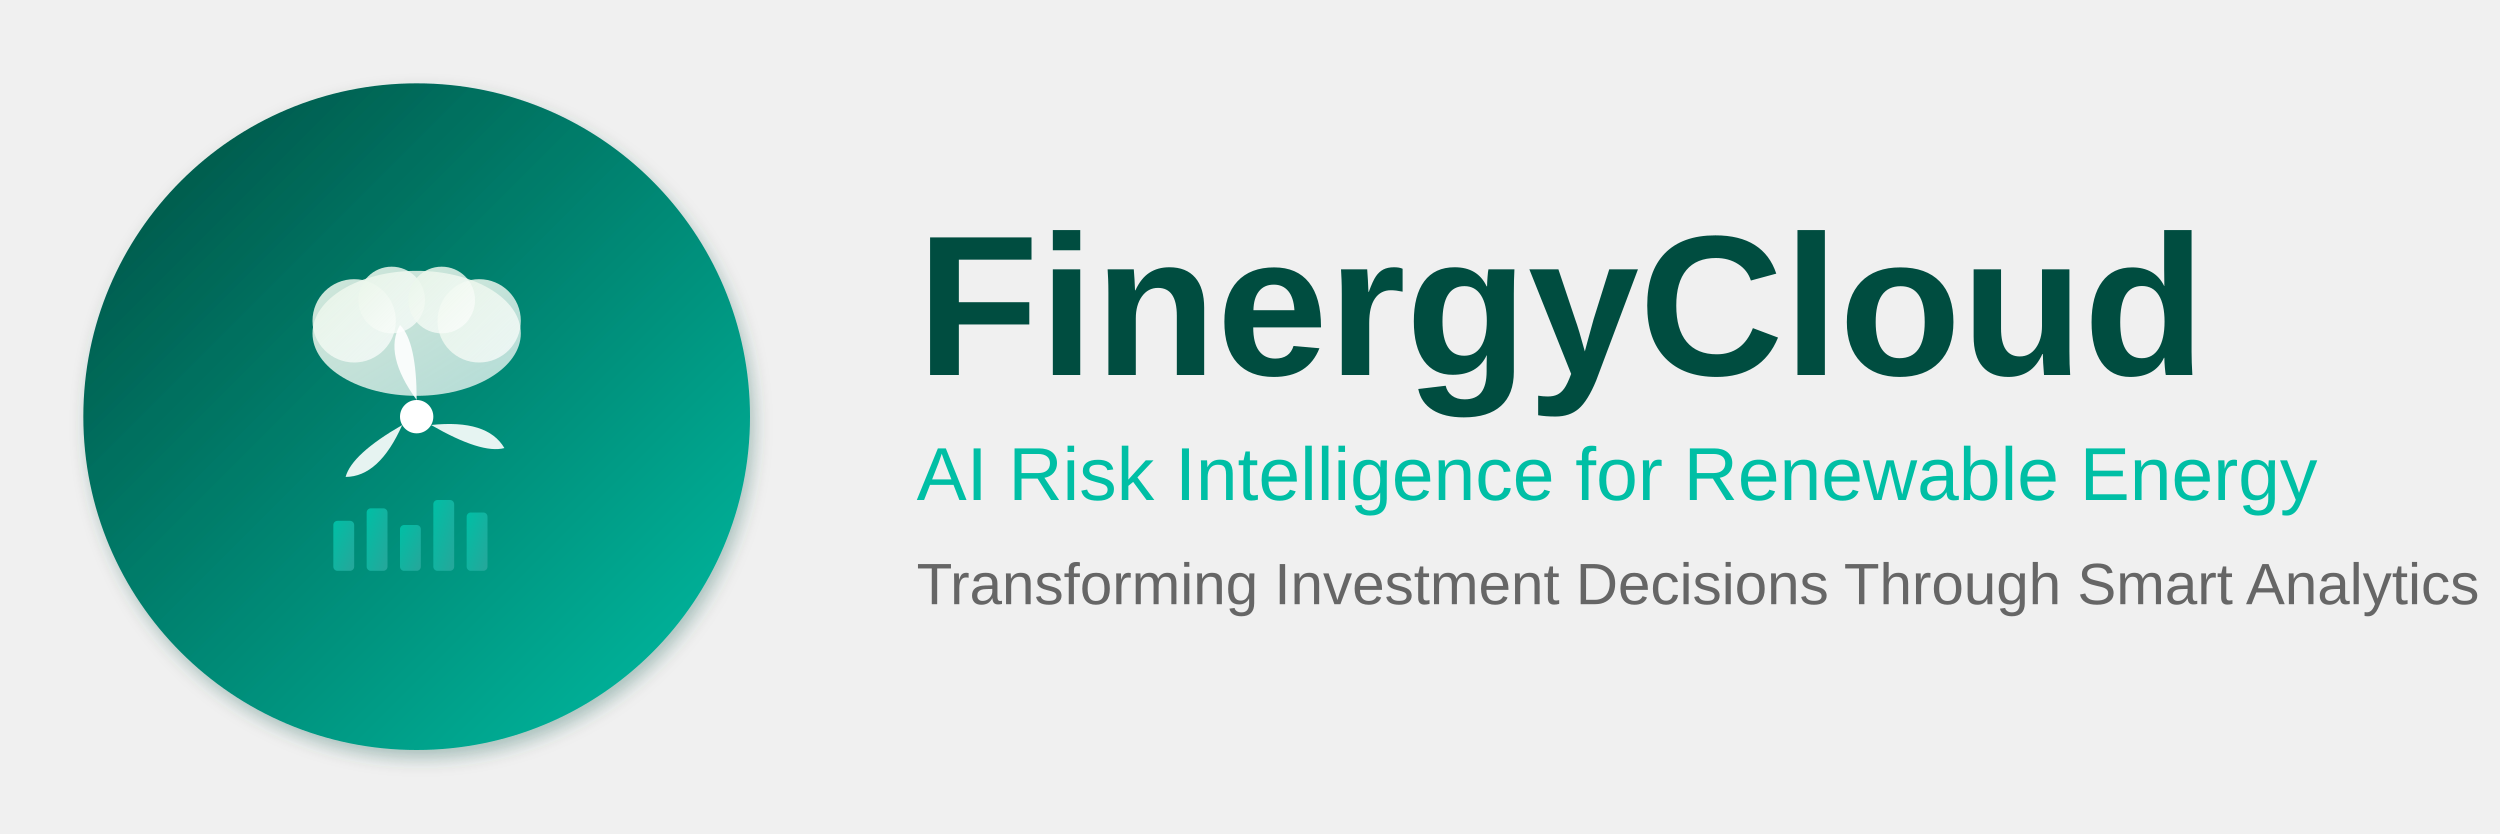
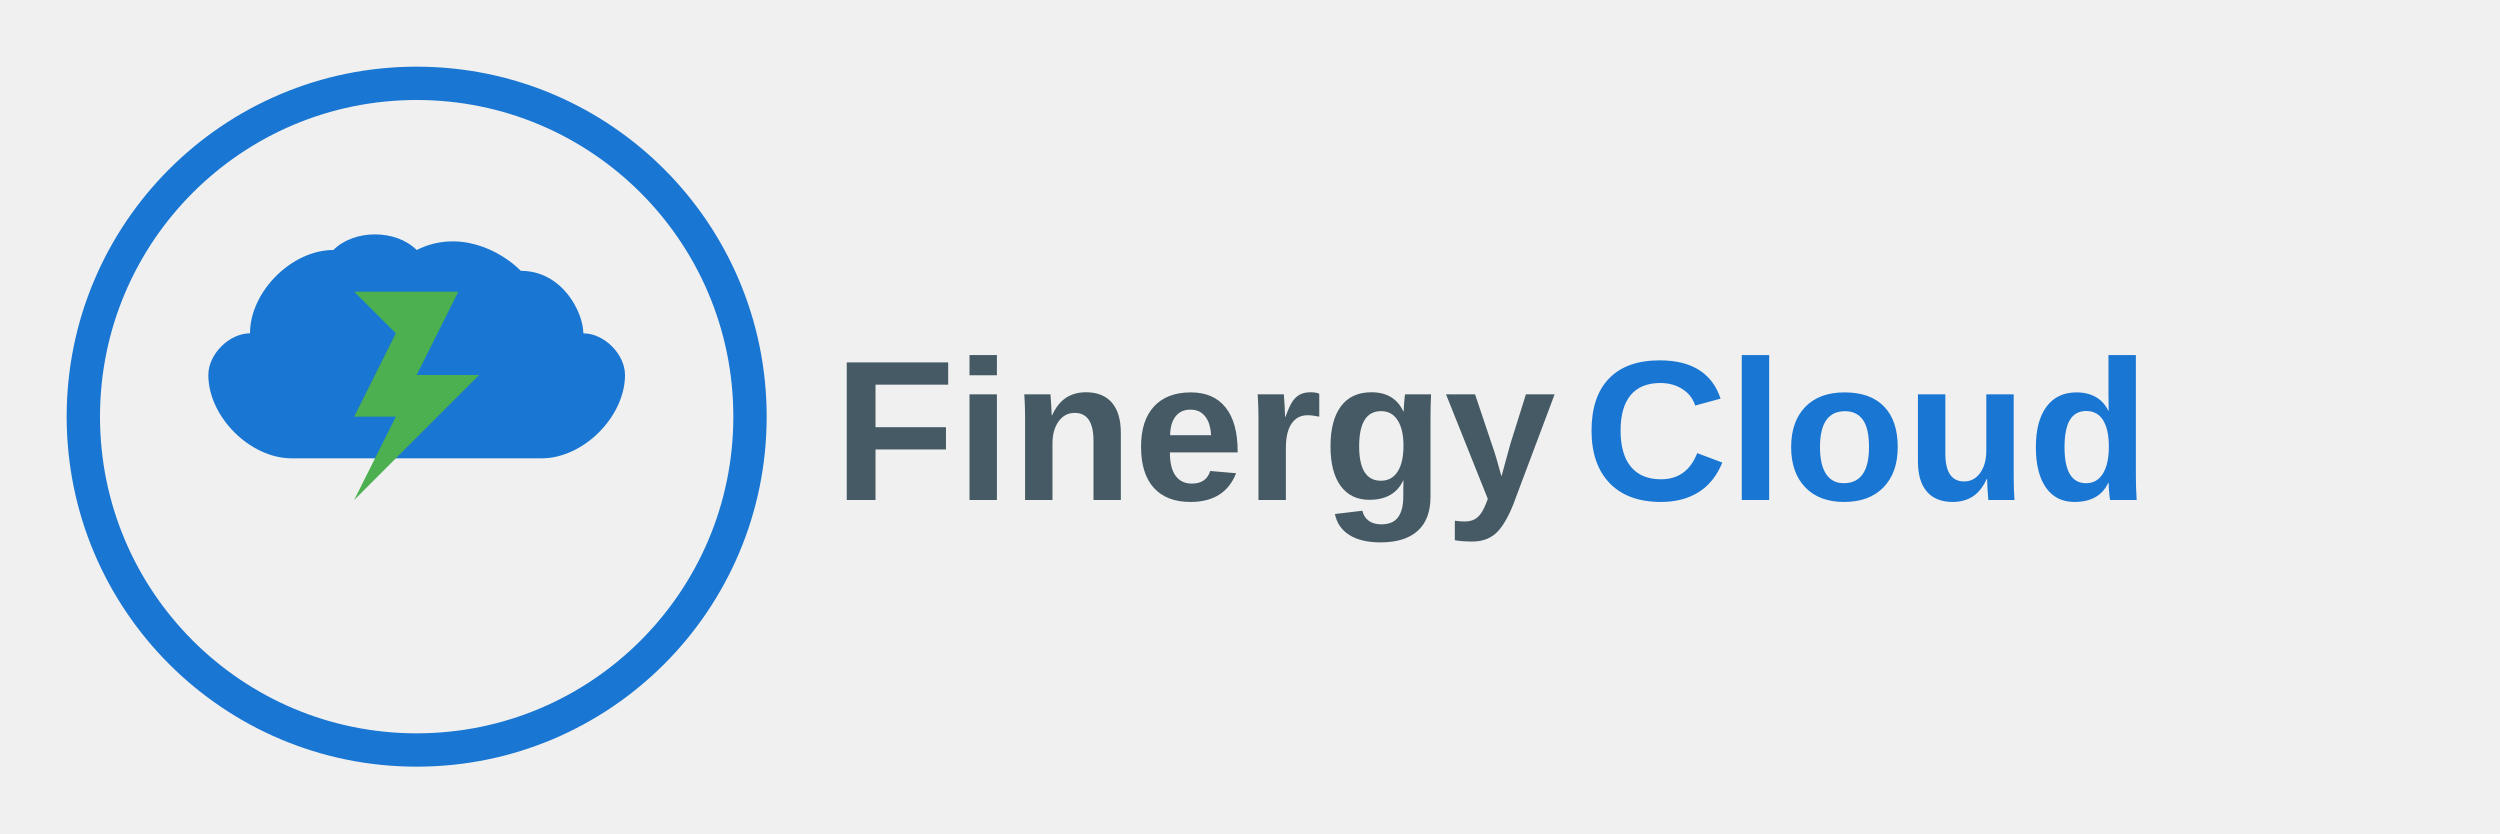
- <svg xmlns="http://www.w3.org/2000/svg" width="600" height="200" viewBox="0 0 600 200">
-   <defs>
-     <linearGradient id="primaryGradient" x1="0%" y1="0%" x2="100%" y2="100%">
-       <stop offset="0%" style="stop-color:#004d40;stop-opacity:1" />
-       <stop offset="100%" style="stop-color:#00bfa5;stop-opacity:1" />
-     </linearGradient>
-     <linearGradient id="accentGradient" x1="0%" y1="0%" x2="100%" y2="100%">
-       <stop offset="0%" style="stop-color:#00bfa5;stop-opacity:1" />
-       <stop offset="100%" style="stop-color:#26a69a;stop-opacity:1" />
-     </linearGradient>
-     <linearGradient id="cloudGradient" x1="0%" y1="0%" x2="100%" y2="100%">
-       <stop offset="0%" style="stop-color:#e8f5e8;stop-opacity:0.9" />
-       <stop offset="100%" style="stop-color:#ffffff;stop-opacity:0.7" />
-     </linearGradient>
-     <filter id="dropShadow" x="-50%" y="-50%" width="200%" height="200%">
-       <feDropShadow dx="1" dy="2" stdDeviation="2" flood-color="#004d40" flood-opacity="0.3" />
-     </filter>
-   </defs>
-   <g transform="translate(100, 100)">
-     <circle cx="0" cy="0" r="80" fill="url(#primaryGradient)" filter="url(#dropShadow)" />
-     <g transform="translate(0, -20)">
-       <ellipse cx="0" cy="0" rx="25" ry="15" fill="url(#cloudGradient)" />
-       <circle cx="-15" cy="-3" r="10" fill="url(#cloudGradient)" />
-       <circle cx="15" cy="-3" r="10" fill="url(#cloudGradient)" />
-       <circle cx="-6" cy="-8" r="8" fill="url(#cloudGradient)" />
-       <circle cx="6" cy="-8" r="8" fill="url(#cloudGradient)" />
-     </g>
-     <g transform="translate(0, 0)">
-       <circle cx="0" cy="0" r="4" fill="#ffffff" />
-       <g transform="rotate(0)">
-         <path d="M 0,-4 Q -8,-15 -4,-22 Q 0,-18 0,-4" fill="#ffffff" opacity="0.9" />
-       </g>
-       <g transform="rotate(120)">
-         <path d="M 0,-4 Q -8,-15 -4,-22 Q 0,-18 0,-4" fill="#ffffff" opacity="0.9" />
-       </g>
-       <g transform="rotate(240)">
-         <path d="M 0,-4 Q -8,-15 -4,-22 Q 0,-18 0,-4" fill="#ffffff" opacity="0.9" />
-       </g>
-     </g>
-     <g transform="translate(0, 25)">
-       <rect x="-20" y="0" width="5" height="12" fill="url(#accentGradient)" rx="1" />
-       <rect x="-12" y="-3" width="5" height="15" fill="url(#accentGradient)" rx="1" />
-       <rect x="-4" y="1" width="5" height="11" fill="url(#accentGradient)" rx="1" />
-       <rect x="4" y="-5" width="5" height="17" fill="url(#accentGradient)" rx="1" />
-       <rect x="12" y="-2" width="5" height="14" fill="url(#accentGradient)" rx="1" />
-     </g>
-   </g>
-   <g transform="translate(220, 100)">
-     <text x="0" y="-10" font-family="Arial, sans-serif" font-size="48" font-weight="bold" fill="#004d40">
-       FinergyCloud
-     </text>
-     <text x="0" y="20" font-family="Arial, sans-serif" font-size="18" font-weight="500" fill="#00bfa5">
-       AI Risk Intelligence for Renewable Energy
-     </text>
-     <text x="0" y="45" font-family="Arial, sans-serif" font-size="14" font-weight="400" fill="#666666">
-       Transforming Investment Decisions Through Smart Analytics
-     </text>
-   </g>
+ <svg xmlns="http://www.w3.org/2000/svg" viewBox="0 0 600 200" width="600" height="200">
+   <circle cx="100" cy="100" r="80" fill="none" stroke="#1976d2" stroke-width="8" />
+   <path d="M60 80 C60 70, 70 60, 80 60 C85 55, 95 55, 100 60 C110 55, 120 60, 125 65 C135 65, 140 75, 140 80 C145 80, 150 85, 150 90 C150 100, 140 110, 130 110 L70 110 C60 110, 50 100, 50 90 C50 85, 55 80, 60 80 Z" fill="#1976d2" />
+   <path d="M85 70 L110 70 L100 90 L115 90 L85 120 L95 100 L85 100 L95 80 Z" fill="#4caf50" />
+   <text x="200" y="120" font-family="Arial, sans-serif" font-size="48" font-weight="bold" fill="#455a64">Finergy</text>
+   <text x="380" y="120" font-family="Arial, sans-serif" font-size="48" font-weight="bold" fill="#1976d2">Cloud</text>
</svg>
